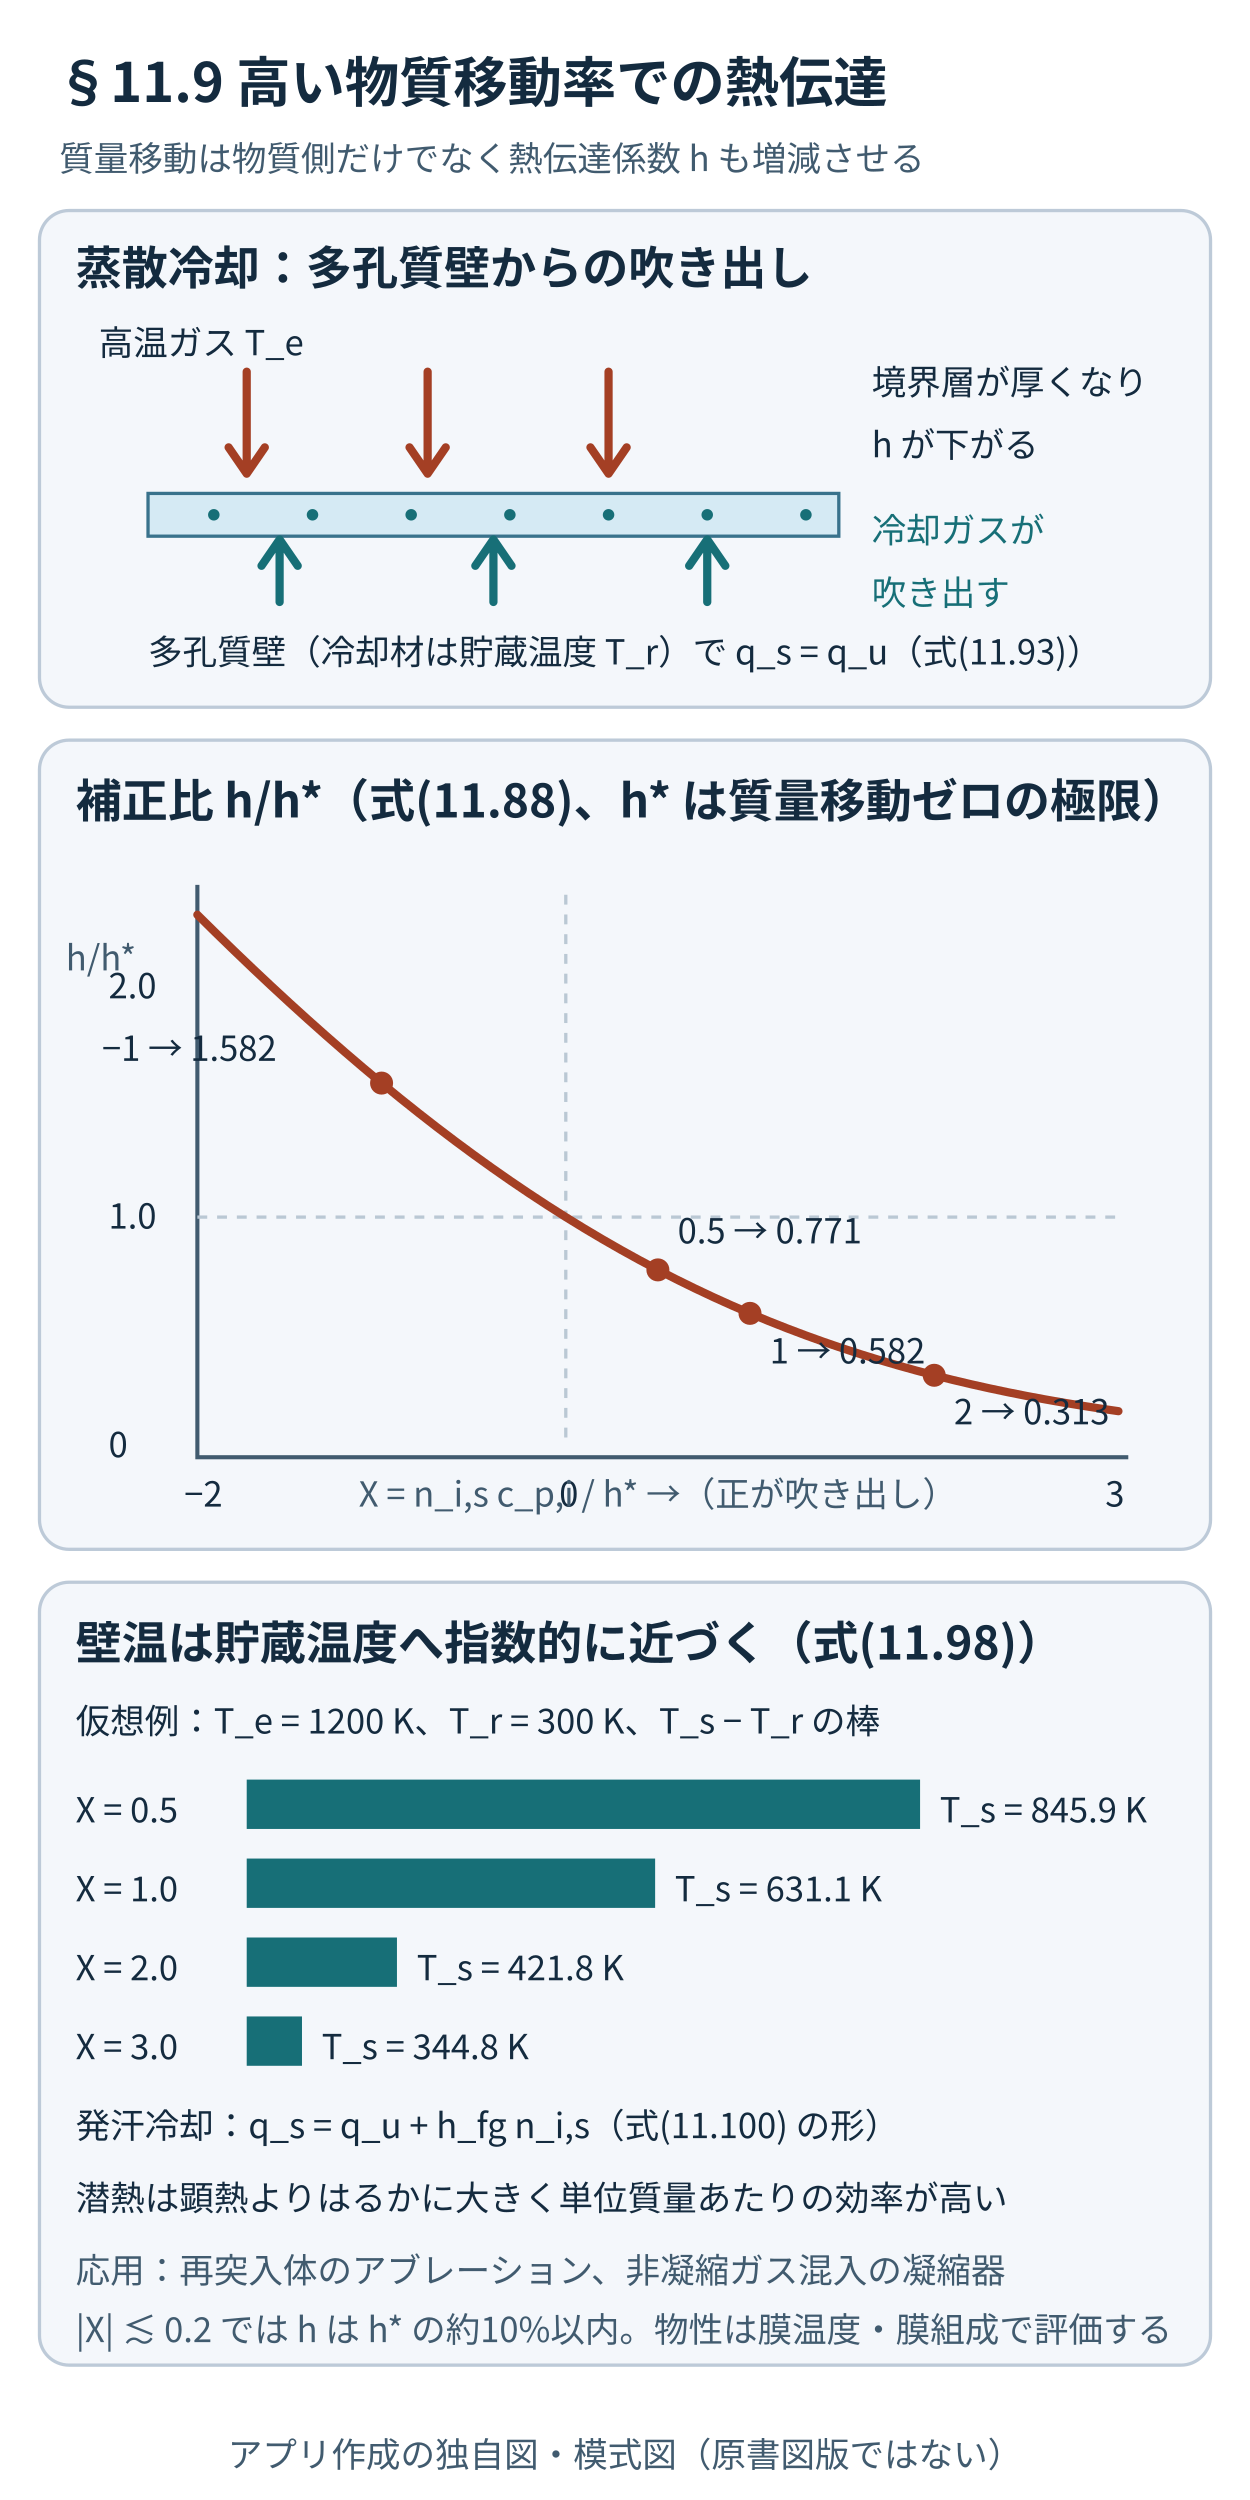
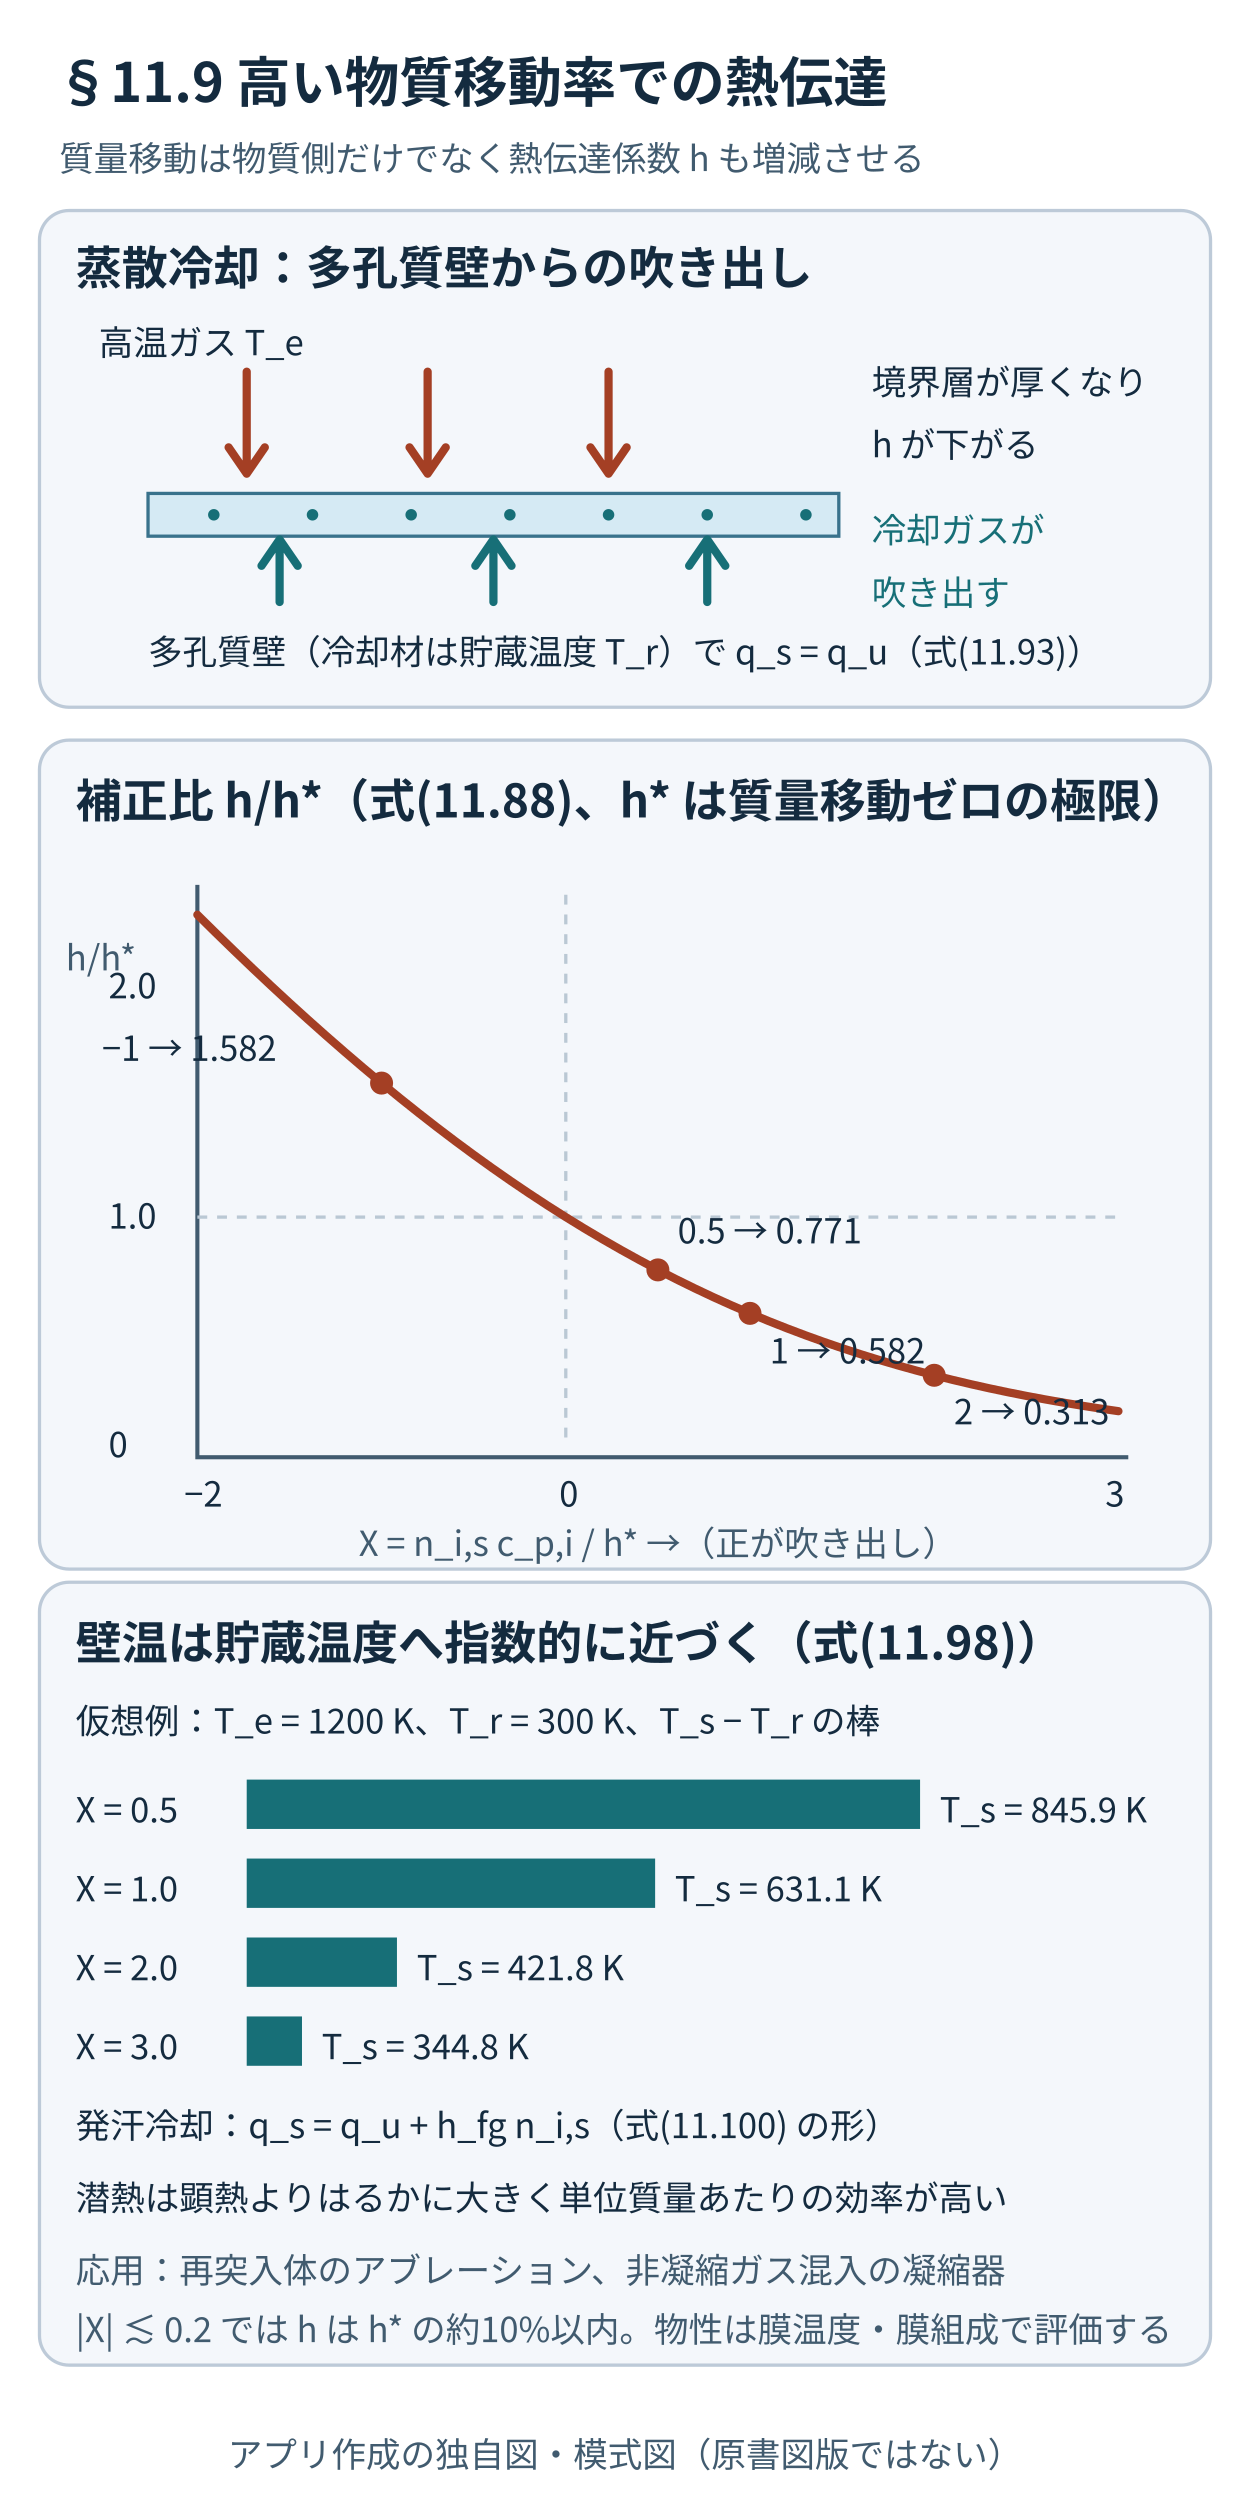
<svg xmlns="http://www.w3.org/2000/svg" width="760" height="1520" viewBox="0 0 760 1520" role="img" aria-labelledby="high-title high-desc" style="max-width:100%" data-origin="original-app-diagram" data-lesson="11.9" data-t-external-k="1200" data-t-reservoir-k="300">
  <style>
  .bg{fill:#fff}.panel{fill:#f4f7fb;stroke:#bdcad8;stroke-width:2}.ink{fill:#142b3f}.secondary{fill:#415b6f}.a{fill:#a43f24}.b{fill:#176f77}.solid{fill:#d5eaf4;stroke:#39728c;stroke-width:2}.a-stroke{stroke:#a43f24}.b-stroke{stroke:#176f77}.axis{stroke:#415b6f;stroke-width:2.5}.guide{stroke:#bac8d4;stroke-width:2;stroke-dasharray:6 6}.plot-a{fill:none;stroke:#a43f24;stroke-width:5;stroke-linecap:round;stroke-linejoin:round}.plot-b{fill:none;stroke:#176f77;stroke-width:5;stroke-linecap:round;stroke-linejoin:round}.arrow-a{fill:none;stroke:#a43f24;stroke-width:5;stroke-linecap:round;stroke-linejoin:round}.arrow-b{fill:none;stroke:#176f77;stroke-width:5;stroke-linecap:round;stroke-linejoin:round}.arrow-ink{fill:none;stroke:#415b6f;stroke-width:4;stroke-linecap:round;stroke-linejoin:round}.shape{fill:none;stroke:#39728c;stroke-width:3}.marker-a{fill:#a43f24}.marker-b{fill:#176f77}
  text{font-family:'Noto Sans CJK JP','Hiragino Kaku Gothic ProN',system-ui,sans-serif;font-size:24px}.title{font-size:33px;font-weight:700}.heading{font-size:28px;font-weight:700}.small{font-size:21px}.equation{font-size:25px;font-weight:600}
  @media(prefers-color-scheme:dark){.bg{fill:#111b27}.panel{fill:#192a3a;stroke:#5b7891}.ink{fill:#eff6ff}.secondary{fill:#c4d7e4}.a{fill:#ffb494}.b{fill:#8fdfdf}.solid{fill:#23475e;stroke:#8ccde9}.a-stroke{stroke:#ffb494}.b-stroke{stroke:#8fdfdf}.axis{stroke:#c4d7e4}.guide{stroke:#617c91}.plot-a{stroke:#ffb494}.plot-b{stroke:#8fdfdf}.arrow-a{stroke:#ffb494}.arrow-b{stroke:#8fdfdf}.arrow-ink{stroke:#c4d7e4}.shape{stroke:#8ccde9}.marker-a{fill:#ffb494}.marker-b{fill:#8fdfdf}}
</style>
  <rect class="bg" width="760" height="1520" />
  <text x="34" y="62" class="title ink">§11.9 高い物質移動率での熱伝達</text>
  <text x="36" y="104" class="small secondary">質量移動は物質側だけでなく熱伝達係数 h も増減させる</text>
  <rect x="24" y="128" width="712" height="302" rx="18" class="panel" />
  <text x="46" y="173" class="heading ink">蒸散冷却：多孔質壁からの吹き出し</text>
  <text x="60" y="216" class="small ink">高温ガス T_e</text>
  <path d="M150 226 V286 M139 272 L150 288 L161 272" class="arrow-a" />
  <path d="M260 226 V286 M249 272 L260 288 L271 272" class="arrow-a" />
  <path d="M370 226 V286 M359 272 L370 288 L381 272" class="arrow-a" />
  <rect x="90" y="300" width="420" height="26" class="solid" />
  <circle cx="130" cy="313" r="3.5" class="marker-b" />
  <circle cx="190" cy="313" r="3.5" class="marker-b" />
  <circle cx="250" cy="313" r="3.5" class="marker-b" />
  <circle cx="310" cy="313" r="3.5" class="marker-b" />
  <circle cx="370" cy="313" r="3.5" class="marker-b" />
  <circle cx="430" cy="313" r="3.5" class="marker-b" />
  <circle cx="490" cy="313" r="3.5" class="marker-b" />
  <path d="M170 366 V330 M159 344 L170 328 L181 344" class="arrow-b" />
  <path d="M300 366 V330 M289 344 L300 328 L311 344" class="arrow-b" />
  <path d="M430 366 V330 M419 344 L430 328 L441 344" class="arrow-b" />
  <text x="530" y="240" class="small ink">境界層が厚くなり</text>
  <text x="530" y="278" class="small ink">h が下がる</text>
  <text x="530" y="330" class="small b">冷却ガスが</text>
  <text x="530" y="368" class="small b">吹き出す</text>
  <text x="90" y="404" class="small ink">多孔質壁（冷却材は貯蔵温度 T_r）で q_s = q_u（式(11.93)）</text>
-   <rect x="24" y="450" width="712" height="492" rx="18" class="panel" />
+   <rect x="24" y="450" width="712" height="504" rx="18" class="panel" />
  <text x="46" y="497" class="heading ink">補正比 h/h*（式(11.88)、h* は質量移動ゼロの極限）</text>
  <path d="M120 538 V886 H686" class="axis" fill="none" />
  <path d="M120 740.0 H680 M344.0 544 V880" class="guide" />
  <polyline id="hratio-curve-11-9" points="120.000,556.175 131.200,567.218 142.400,578.096 153.600,588.803 164.800,599.335 176.000,609.684 187.200,619.847 198.400,629.817 209.600,639.590 220.800,649.160 232.000,658.523 243.200,667.675 254.400,676.612 265.600,685.329 276.800,693.825 288.000,702.095 299.200,710.138 310.400,717.952 321.600,725.534 332.800,732.883 344.000,740.000 355.200,746.883 366.400,753.534 377.600,759.952 388.800,766.138 400.000,772.095 411.200,777.825 422.400,783.329 433.600,788.612 444.800,793.675 456.000,798.523 467.200,803.160 478.400,807.590 489.600,811.817 500.800,815.847 512.000,819.684 523.200,823.335 534.400,826.803 545.600,830.096 556.800,833.218 568.000,836.175 579.200,838.974 590.400,841.620 601.600,844.119 612.800,846.478 624.000,848.701 635.200,850.795 646.400,852.766 657.600,854.619 668.800,856.360 680.000,857.994" class="plot-a" />
  <circle id="marker-x-m1p0" cx="232.000" cy="658.523" r="7" class="marker-a" />
  <circle id="marker-x-0p5" cx="400.000" cy="772.095" r="7" class="marker-a" />
  <circle id="marker-x-1p0" cx="456.000" cy="798.523" r="7" class="marker-a" />
  <circle id="marker-x-2p0" cx="568.000" cy="836.175" r="7" class="marker-a" />
  <text x="62" y="645" class="small ink">−1 → 1.582</text>
  <text x="412" y="756" class="small ink">0.5 → 0.771</text>
  <text x="468" y="829" class="small ink">1 → 0.582</text>
  <text x="580" y="866" class="small ink">2 → 0.313</text>
  <text x="66" y="886" class="small ink">0</text>
  <text x="66" y="747" class="small ink">1.0</text>
  <text x="66" y="607" class="small ink">2.0</text>
  <text x="40" y="590" class="small secondary">h/h*</text>
  <text x="112" y="916" class="small ink">−2</text>
  <text x="340" y="916" class="small ink">0</text>
  <text x="672" y="916" class="small ink">3</text>
-   <text x="400" y="916" text-anchor="middle" class="small secondary">X = n_i,s c_p,i / h* →（正が吹き出し）</text>
+   <text x="400" y="946" text-anchor="middle" class="small secondary">X = n_i,s c_p,i / h* →（正が吹き出し）</text>
  <rect x="24" y="962" width="712" height="476" rx="18" class="panel" />
  <text x="46" y="1009" class="heading ink">壁温は貯蔵温度へ指数的に近づく（式(11.98)）</text>
  <text x="46" y="1054" class="small ink">仮想例：T_e = 1200 K、T_r = 300 K、T_s − T_r の棒</text>
  <text x="46" y="1108" class="small ink">X = 0.5</text>
  <rect id="bar-ts-x0p5" x="150" y="1082" width="409.408" height="30" class="b" />
  <text x="571.4" y="1108" class="small ink">T_s = 845.9 K</text>
  <text x="46" y="1156" class="small ink">X = 1.0</text>
  <rect id="bar-ts-x1p0" x="150" y="1130" width="248.319" height="30" class="b" />
  <text x="410.3" y="1156" class="small ink">T_s = 631.1 K</text>
  <text x="46" y="1204" class="small ink">X = 2.0</text>
  <rect id="bar-ts-x2p0" x="150" y="1178" width="91.351" height="30" class="b" />
  <text x="253.4" y="1204" class="small ink">T_s = 421.8 K</text>
  <text x="46" y="1252" class="small ink">X = 3.0</text>
  <rect id="bar-ts-x3p0" x="150" y="1226" width="33.606" height="30" class="b" />
  <text x="195.6" y="1252" class="small ink">T_s = 344.8 K</text>
  <text x="46" y="1300" class="small ink">発汗冷却：q_s = q_u + h_fg n_i,s（式(11.100) の形）</text>
  <text x="46" y="1344" class="small ink">潜熱は顕熱よりはるかに大きく単位質量あたりの効率が高い</text>
  <text x="46" y="1388" class="small secondary">応用：再突入体のアブレーション、非凝縮ガス混入の凝縮器</text>
  <text x="46" y="1424" class="small secondary">|X| ≲ 0.2 では h は h* の約10%以内。物性は膜温度・膜組成で評価する</text>
  <text x="380" y="1500" text-anchor="middle" class="small secondary">アプリ作成の独自図・模式図（原書図版ではない）</text>
</svg>
